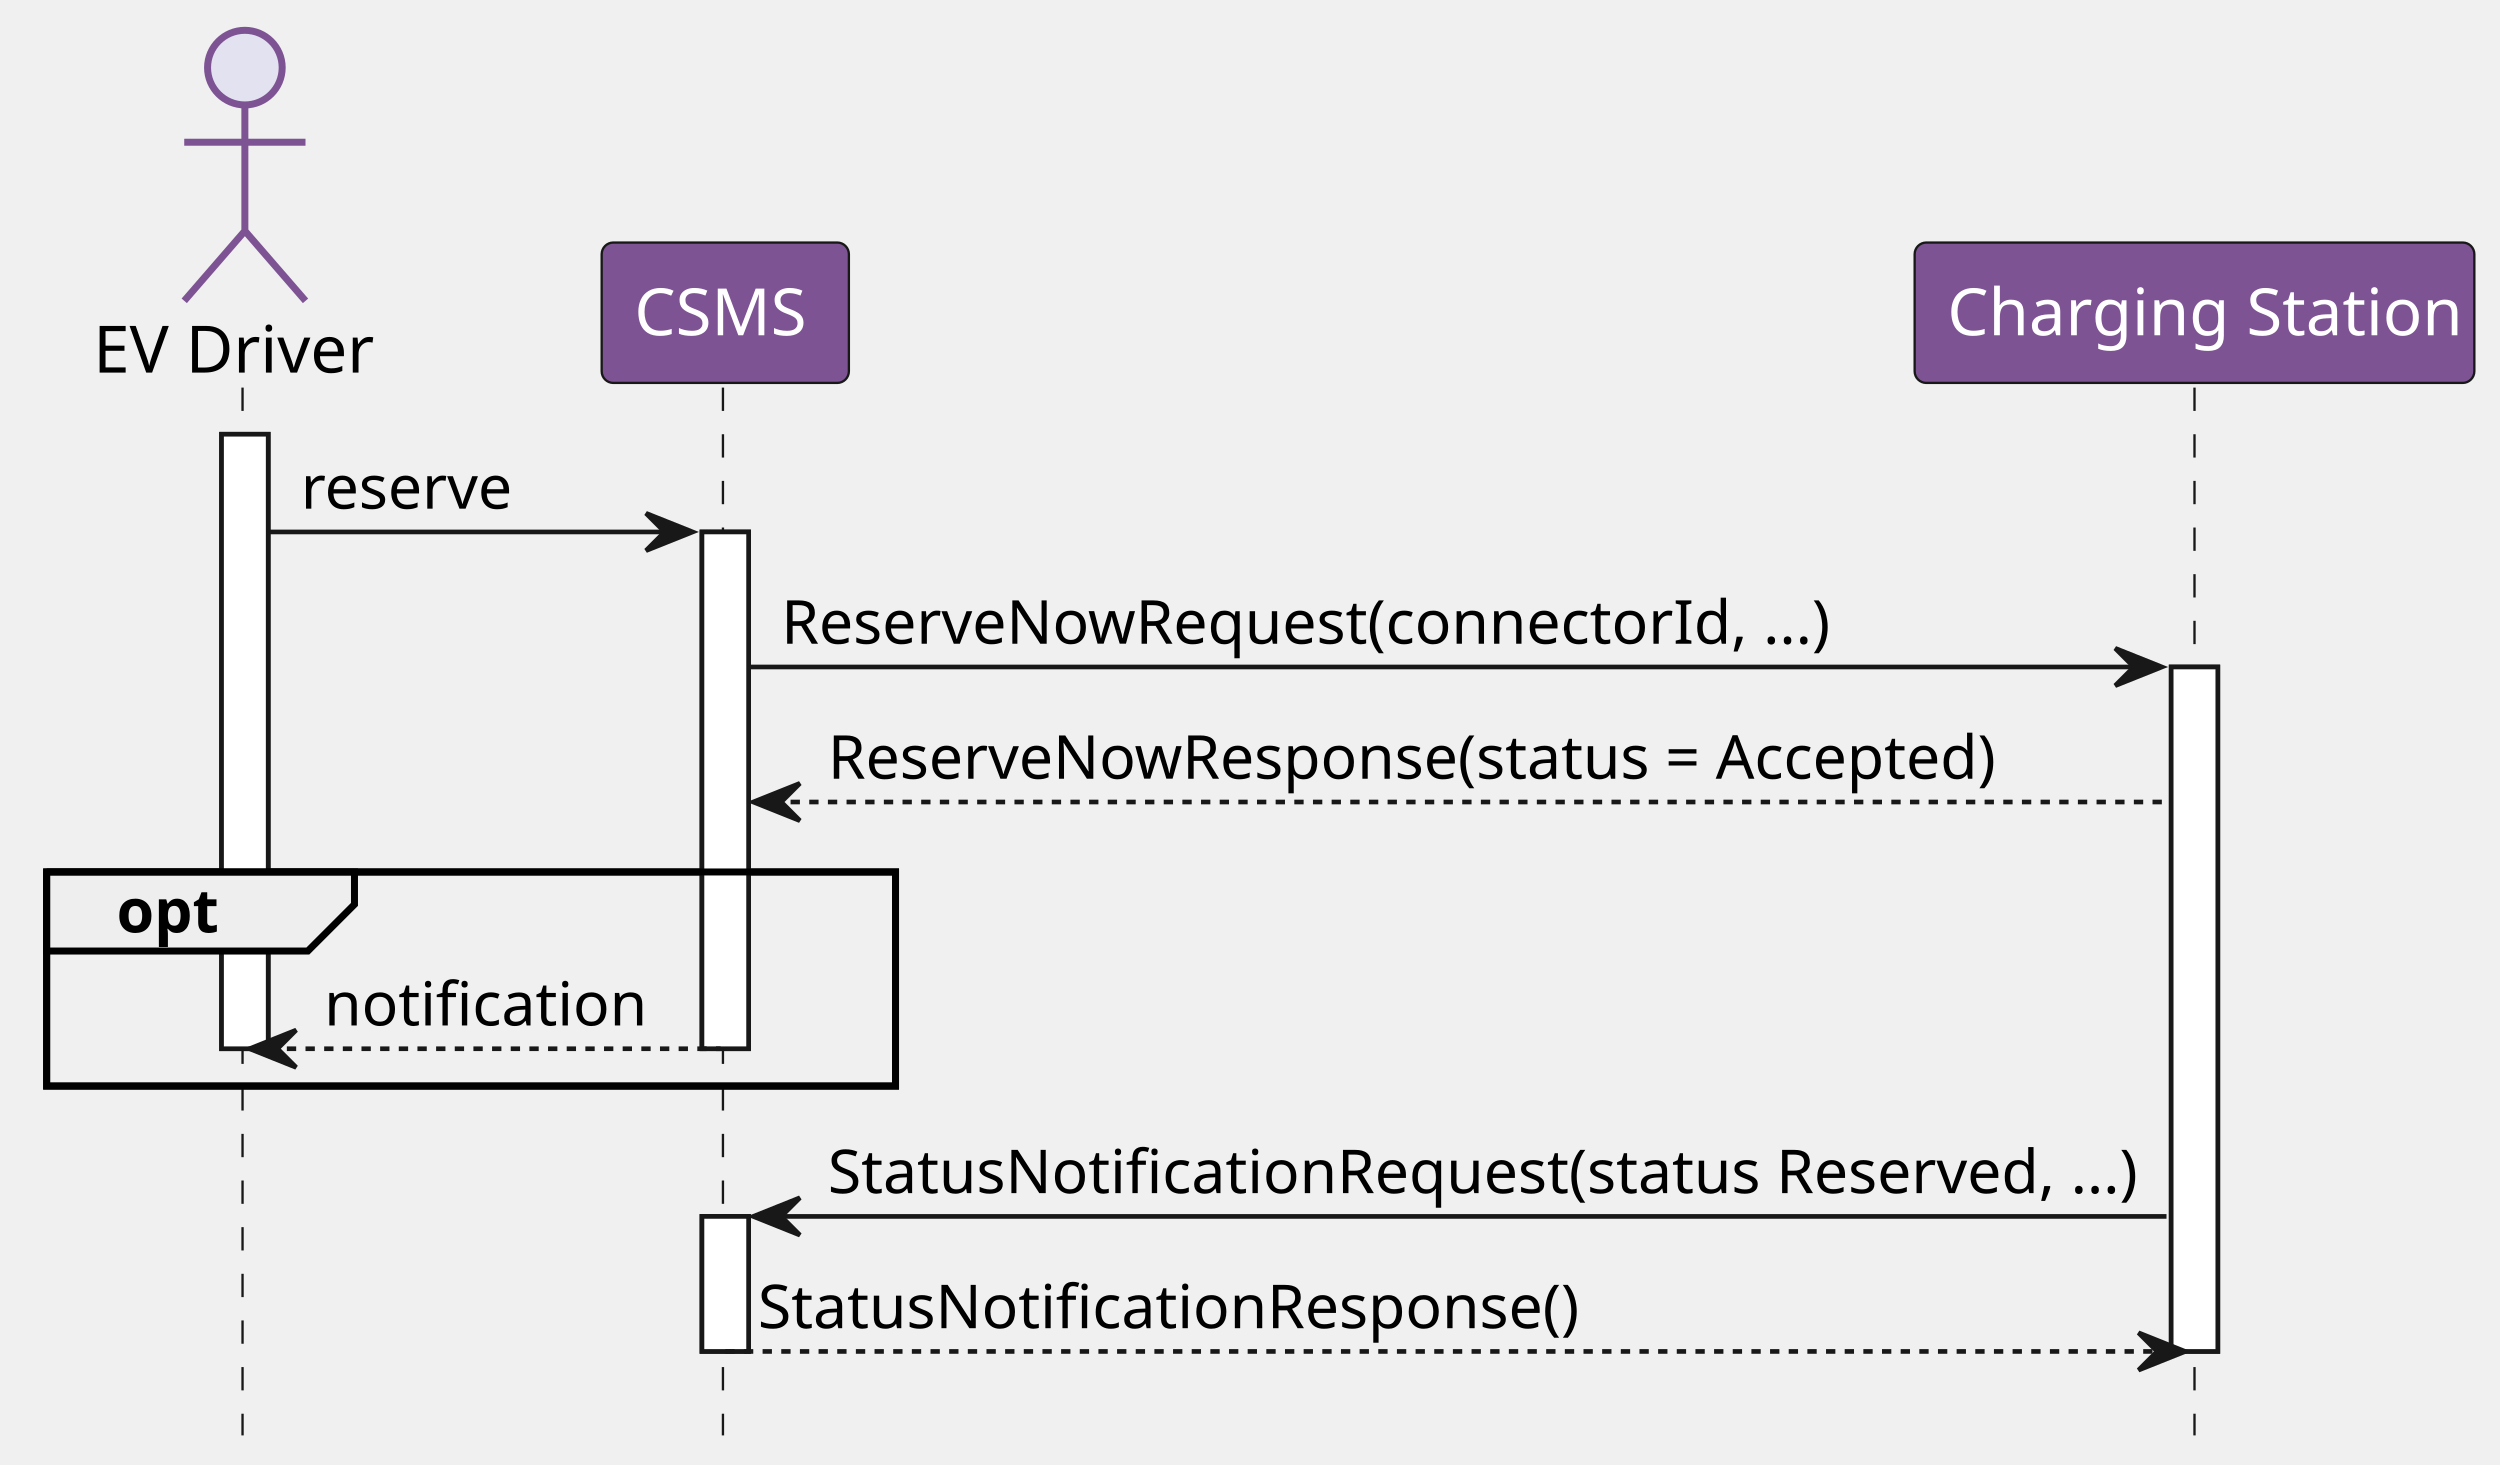
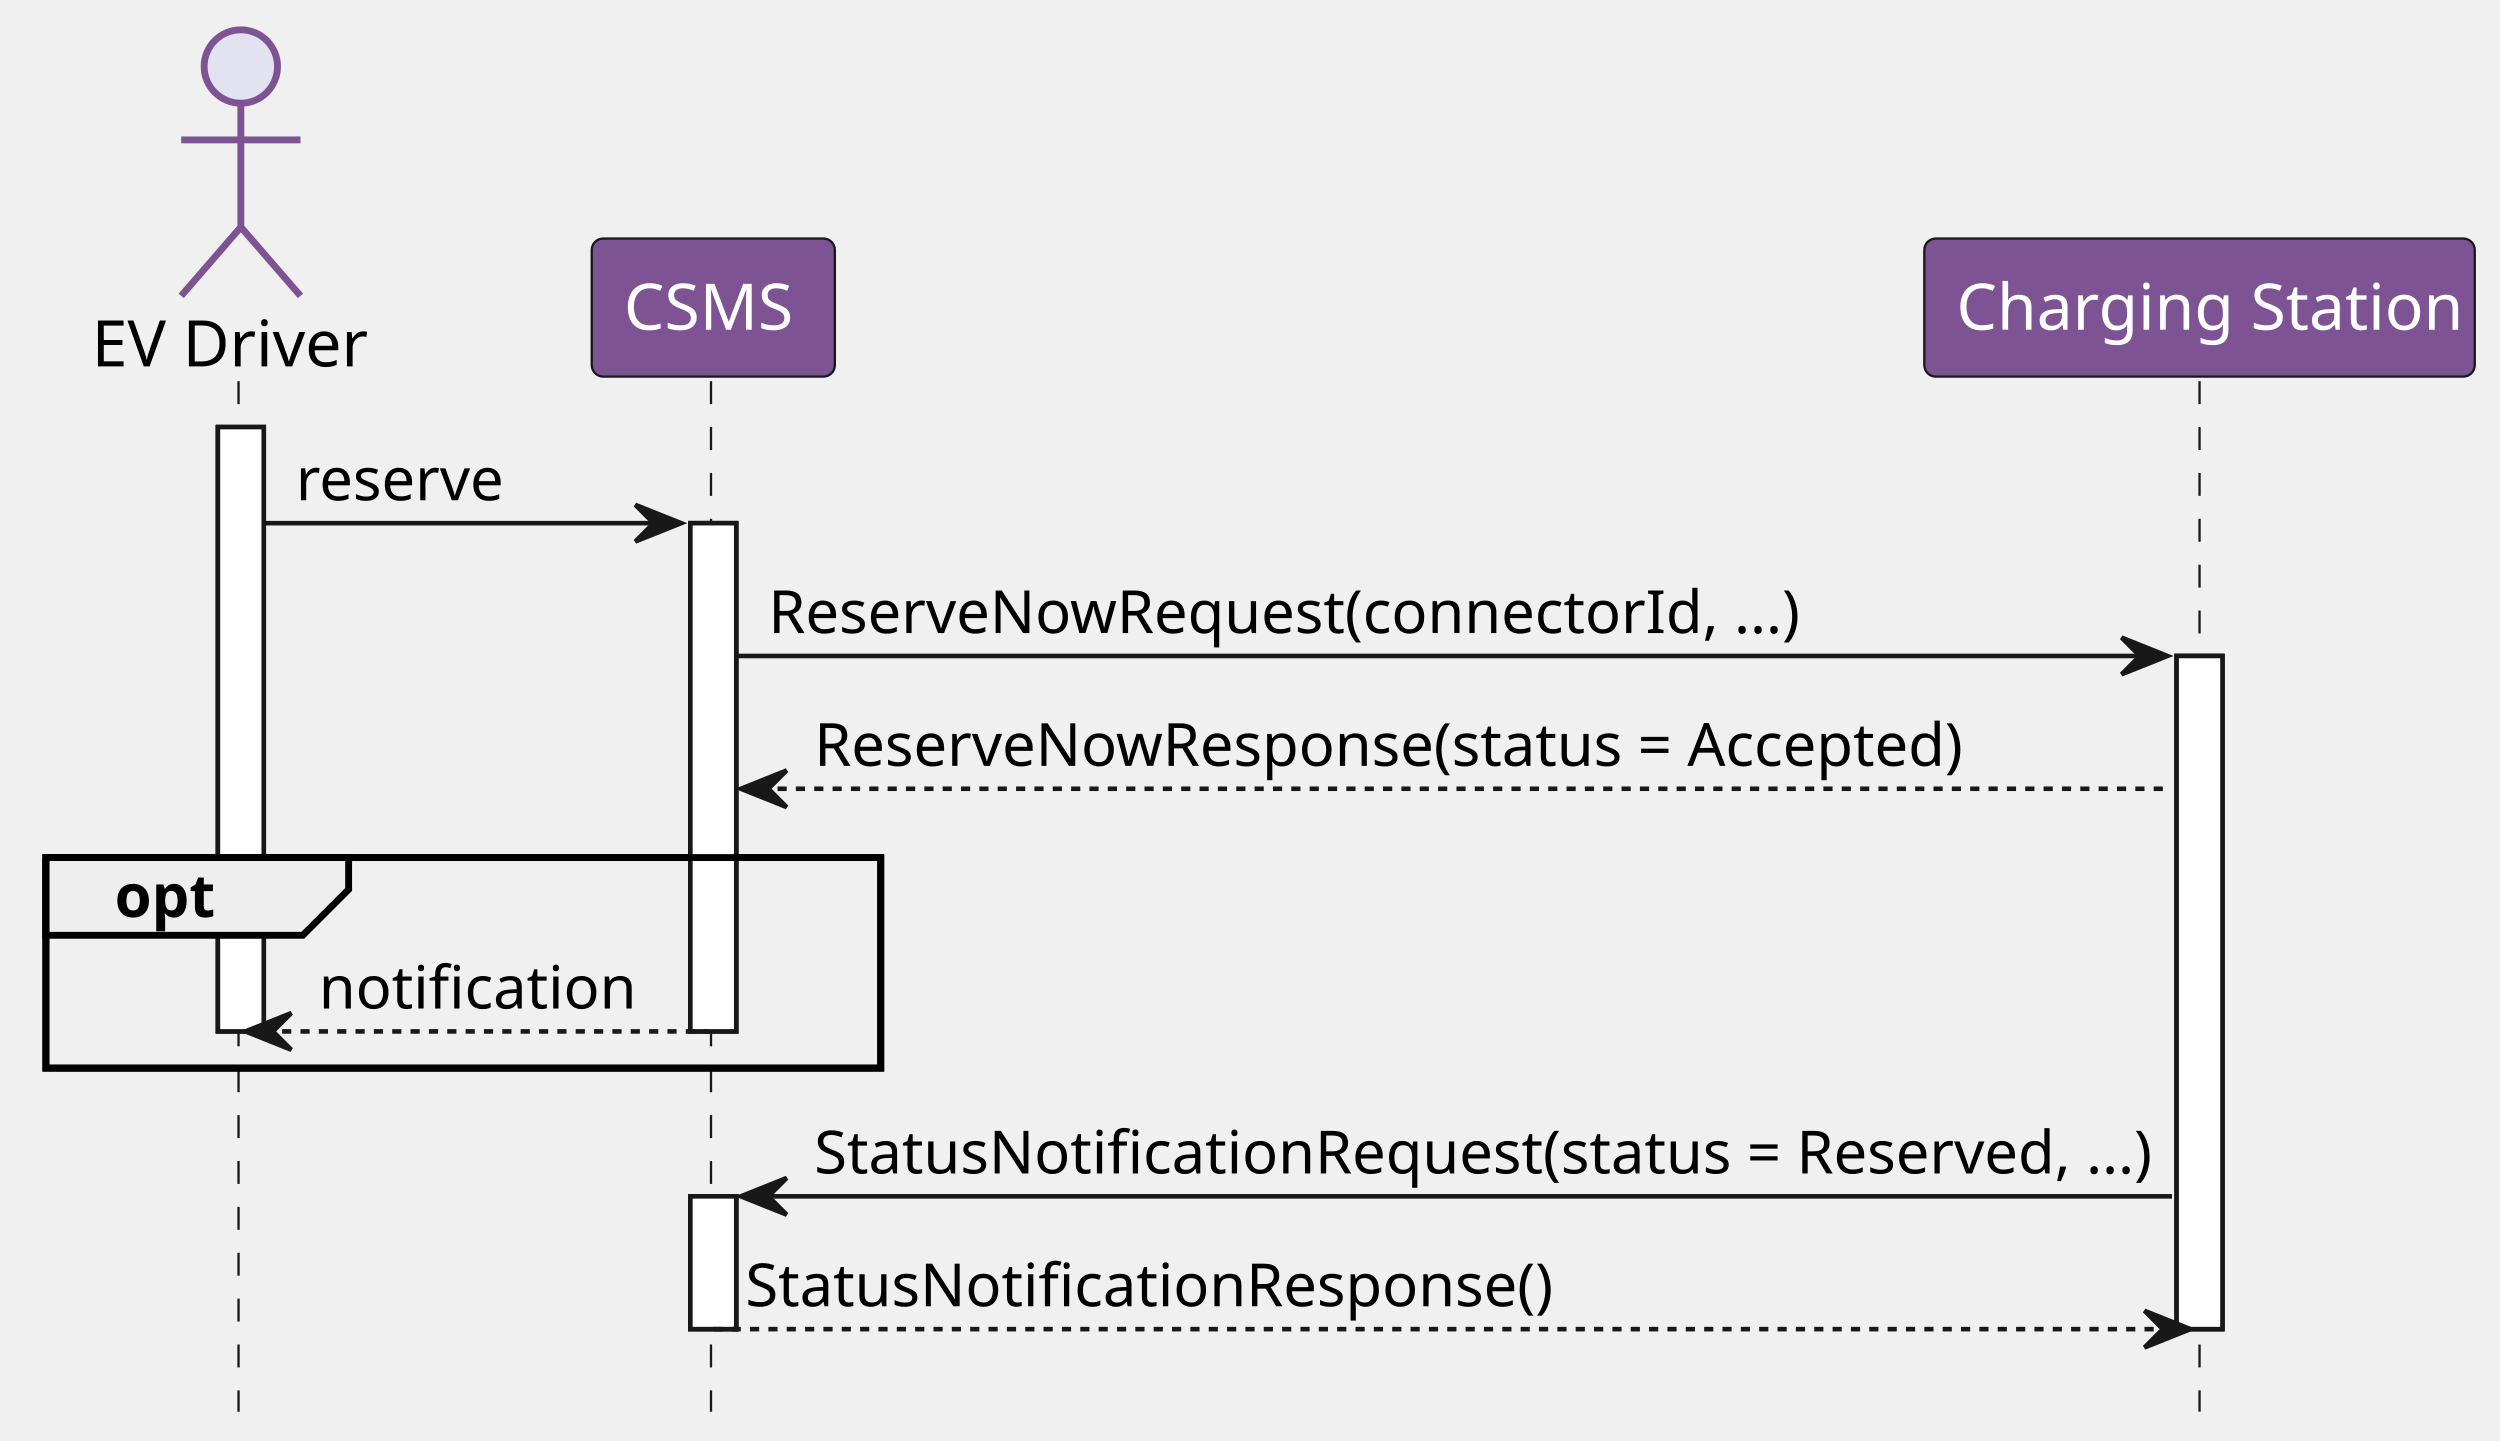
- <svg xmlns="http://www.w3.org/2000/svg" contentStyleType="text/css" height="314px" preserveAspectRatio="none" style="width:536px;height:314px;background:#FFFFFF;" version="1.1" viewBox="0 0 536 314" width="536px" zoomAndPan="magnify">
+ <svg xmlns="http://www.w3.org/2000/svg" contentStyleType="text/css" height="314px" preserveAspectRatio="none" style="width:545px;height:314px;background:#FFFFFF;" version="1.1" viewBox="0 0 545 314" width="545px" zoomAndPan="magnify">
  <defs />
  <g>
    <rect fill="#FFFFFF" height="131.75" style="stroke:#181818;stroke-width:1.0;" width="10" x="47.5" y="93.1" />
    <rect fill="#FFFFFF" height="110.8" style="stroke:#181818;stroke-width:1.0;" width="10" x="150.5" y="114.05" />
    <rect fill="#FFFFFF" height="28.95" style="stroke:#181818;stroke-width:1.0;" width="10" x="150.5" y="260.8" />
-     <rect fill="#FFFFFF" height="146.75" style="stroke:#181818;stroke-width:1.0;" width="10" x="465.5" y="143" />
+     <rect fill="#FFFFFF" height="146.75" style="stroke:#181818;stroke-width:1.0;" width="10" x="474.5" y="143" />
    <rect fill="none" height="45.9" style="stroke:#000000;stroke-width:1.5;" width="182" x="10" y="186.95" />
    <line style="stroke:#181818;stroke-width:0.5;stroke-dasharray:5.0,5.0;" x1="52" x2="52" y1="83.1" y2="307.75" />
    <line style="stroke:#181818;stroke-width:0.5;stroke-dasharray:5.0,5.0;" x1="155" x2="155" y1="83.1" y2="307.75" />
-     <line style="stroke:#181818;stroke-width:0.5;stroke-dasharray:5.0,5.0;" x1="470.5" x2="470.5" y1="83.1" y2="307.75" />
+     <line style="stroke:#181818;stroke-width:0.5;stroke-dasharray:5.0,5.0;" x1="479.5" x2="479.5" y1="83.1" y2="307.75" />
    <text fill="#000000" font-family="NanumGothic" font-size="14" lengthAdjust="spacing" textLength="59" x="20" y="79.88">EV Driver</text>
    <ellipse cx="52.5" cy="14.5" fill="#E2E2F0" rx="8" ry="8" style="stroke:#7D5393;stroke-width:1.5;" />
    <path d="M52.5,22.5 L52.5,49.5 M39.5,30.5 L65.5,30.5 M52.5,49.5 L39.5,64.5 M52.5,49.5 L65.5,64.5 " fill="none" style="stroke:#7D5393;stroke-width:1.5;" />
    <rect fill="#7D5393" height="30.1" rx="2.5" ry="2.5" style="stroke:#181818;stroke-width:0.5;" width="53" x="129" y="52" />
    <text fill="#FFFFFF" font-family="NanumGothic" font-size="14" lengthAdjust="spacing" textLength="39" x="136" y="71.88">CSMS</text>
-     <rect fill="#7D5393" height="30.1" rx="2.5" ry="2.5" style="stroke:#181818;stroke-width:0.5;" width="120" x="410.5" y="52" />
-     <text fill="#FFFFFF" font-family="NanumGothic" font-size="14" lengthAdjust="spacing" textLength="106" x="417.5" y="71.88">Charging Station</text>
+     <rect fill="#7D5393" height="30.1" rx="2.5" ry="2.5" style="stroke:#181818;stroke-width:0.5;" width="120" x="419.5" y="52" />
+     <text fill="#FFFFFF" font-family="NanumGothic" font-size="14" lengthAdjust="spacing" textLength="106" x="426.5" y="71.88">Charging Station</text>
    <rect fill="#FFFFFF" height="131.75" style="stroke:#181818;stroke-width:1.0;" width="10" x="47.5" y="93.1" />
    <rect fill="#FFFFFF" height="110.8" style="stroke:#181818;stroke-width:1.0;" width="10" x="150.5" y="114.05" />
    <rect fill="#FFFFFF" height="28.95" style="stroke:#181818;stroke-width:1.0;" width="10" x="150.5" y="260.8" />
-     <rect fill="#FFFFFF" height="146.75" style="stroke:#181818;stroke-width:1.0;" width="10" x="465.5" y="143" />
+     <rect fill="#FFFFFF" height="146.75" style="stroke:#181818;stroke-width:1.0;" width="10" x="474.5" y="143" />
    <polygon fill="#181818" points="138.5,110.05,148.5,114.05,138.5,118.05,142.5,114.05" style="stroke:#181818;stroke-width:1.0;" />
    <line style="stroke:#181818;stroke-width:1.0;" x1="57.5" x2="144.5" y1="114.05" y2="114.05" />
    <text fill="#000000" font-family="NanumGothic" font-size="13" lengthAdjust="spacing" textLength="43" x="64.5" y="109.06">reserve</text>
-     <polygon fill="#181818" points="453.5,139,463.5,143,453.5,147,457.5,143" style="stroke:#181818;stroke-width:1.0;" />
-     <line style="stroke:#181818;stroke-width:1.0;" x1="160.5" x2="459.5" y1="143" y2="143" />
+     <polygon fill="#181818" points="462.5,139,472.5,143,462.5,147,466.5,143" style="stroke:#181818;stroke-width:1.0;" />
+     <line style="stroke:#181818;stroke-width:1.0;" x1="160.5" x2="468.5" y1="143" y2="143" />
    <text fill="#000000" font-family="NanumGothic" font-size="13" lengthAdjust="spacing" textLength="225" x="167.5" y="138.01">ReserveNowRequest(connectorId, ...)</text>
    <polygon fill="#181818" points="171.5,167.95,161.5,171.95,171.5,175.95,167.5,171.95" style="stroke:#181818;stroke-width:1.0;" />
-     <line style="stroke:#181818;stroke-width:1.0;stroke-dasharray:2.0,2.0;" x1="165.5" x2="464.5" y1="171.95" y2="171.95" />
+     <line style="stroke:#181818;stroke-width:1.0;stroke-dasharray:2.0,2.0;" x1="165.5" x2="473.5" y1="171.95" y2="171.95" />
    <text fill="#000000" font-family="NanumGothic" font-size="13" lengthAdjust="spacing" textLength="252" x="177.5" y="166.96">ReserveNowResponse(status = Accepted)</text>
    <path d="M10,186.95 L76,186.95 L76,193.9 L66,203.9 L10,203.9 L10,186.95 " fill="#EEEEEE" style="stroke:#000000;stroke-width:1.5;" />
    <rect fill="none" height="45.9" style="stroke:#000000;stroke-width:1.5;" width="182" x="10" y="186.95" />
    <text fill="#000000" font-family="NanumGothic" font-size="13" font-weight="bold" lengthAdjust="spacing" textLength="21" x="25" y="199.91">opt</text>
    <polygon fill="#181818" points="63.5,220.85,53.5,224.85,63.5,228.85,59.5,224.85" style="stroke:#181818;stroke-width:1.0;" />
    <line style="stroke:#181818;stroke-width:1.0;stroke-dasharray:2.0,2.0;" x1="57.5" x2="154.5" y1="224.85" y2="224.85" />
    <text fill="#000000" font-family="NanumGothic" font-size="13" lengthAdjust="spacing" textLength="69" x="69.5" y="219.86">notification</text>
    <polygon fill="#181818" points="171.5,256.8,161.5,260.8,171.5,264.8,167.5,260.8" style="stroke:#181818;stroke-width:1.0;" />
-     <line style="stroke:#181818;stroke-width:1.0;" x1="165.5" x2="464.5" y1="260.8" y2="260.8" />
-     <text fill="#000000" font-family="NanumGothic" font-size="13" lengthAdjust="spacing" textLength="286" x="177.5" y="255.81">StatusNotificationRequest(status  Reserved, ...)</text>
-     <polygon fill="#181818" points="458.5,285.75,468.5,289.75,458.5,293.75,462.5,289.75" style="stroke:#181818;stroke-width:1.0;" />
-     <line style="stroke:#181818;stroke-width:1.0;stroke-dasharray:2.0,2.0;" x1="155.5" x2="464.5" y1="289.75" y2="289.75" />
+     <line style="stroke:#181818;stroke-width:1.0;" x1="165.5" x2="473.5" y1="260.8" y2="260.8" />
+     <text fill="#000000" font-family="NanumGothic" font-size="13" lengthAdjust="spacing" textLength="295" x="177.5" y="255.81">StatusNotificationRequest(status = Reserved, ...)</text>
+     <polygon fill="#181818" points="467.5,285.75,477.5,289.75,467.5,293.75,471.5,289.75" style="stroke:#181818;stroke-width:1.0;" />
+     <line style="stroke:#181818;stroke-width:1.0;stroke-dasharray:2.0,2.0;" x1="155.5" x2="473.5" y1="289.75" y2="289.75" />
    <text fill="#000000" font-family="NanumGothic" font-size="13" lengthAdjust="spacing" textLength="176" x="162.5" y="284.76">StatusNotificationResponse()</text>
  </g>
</svg>
